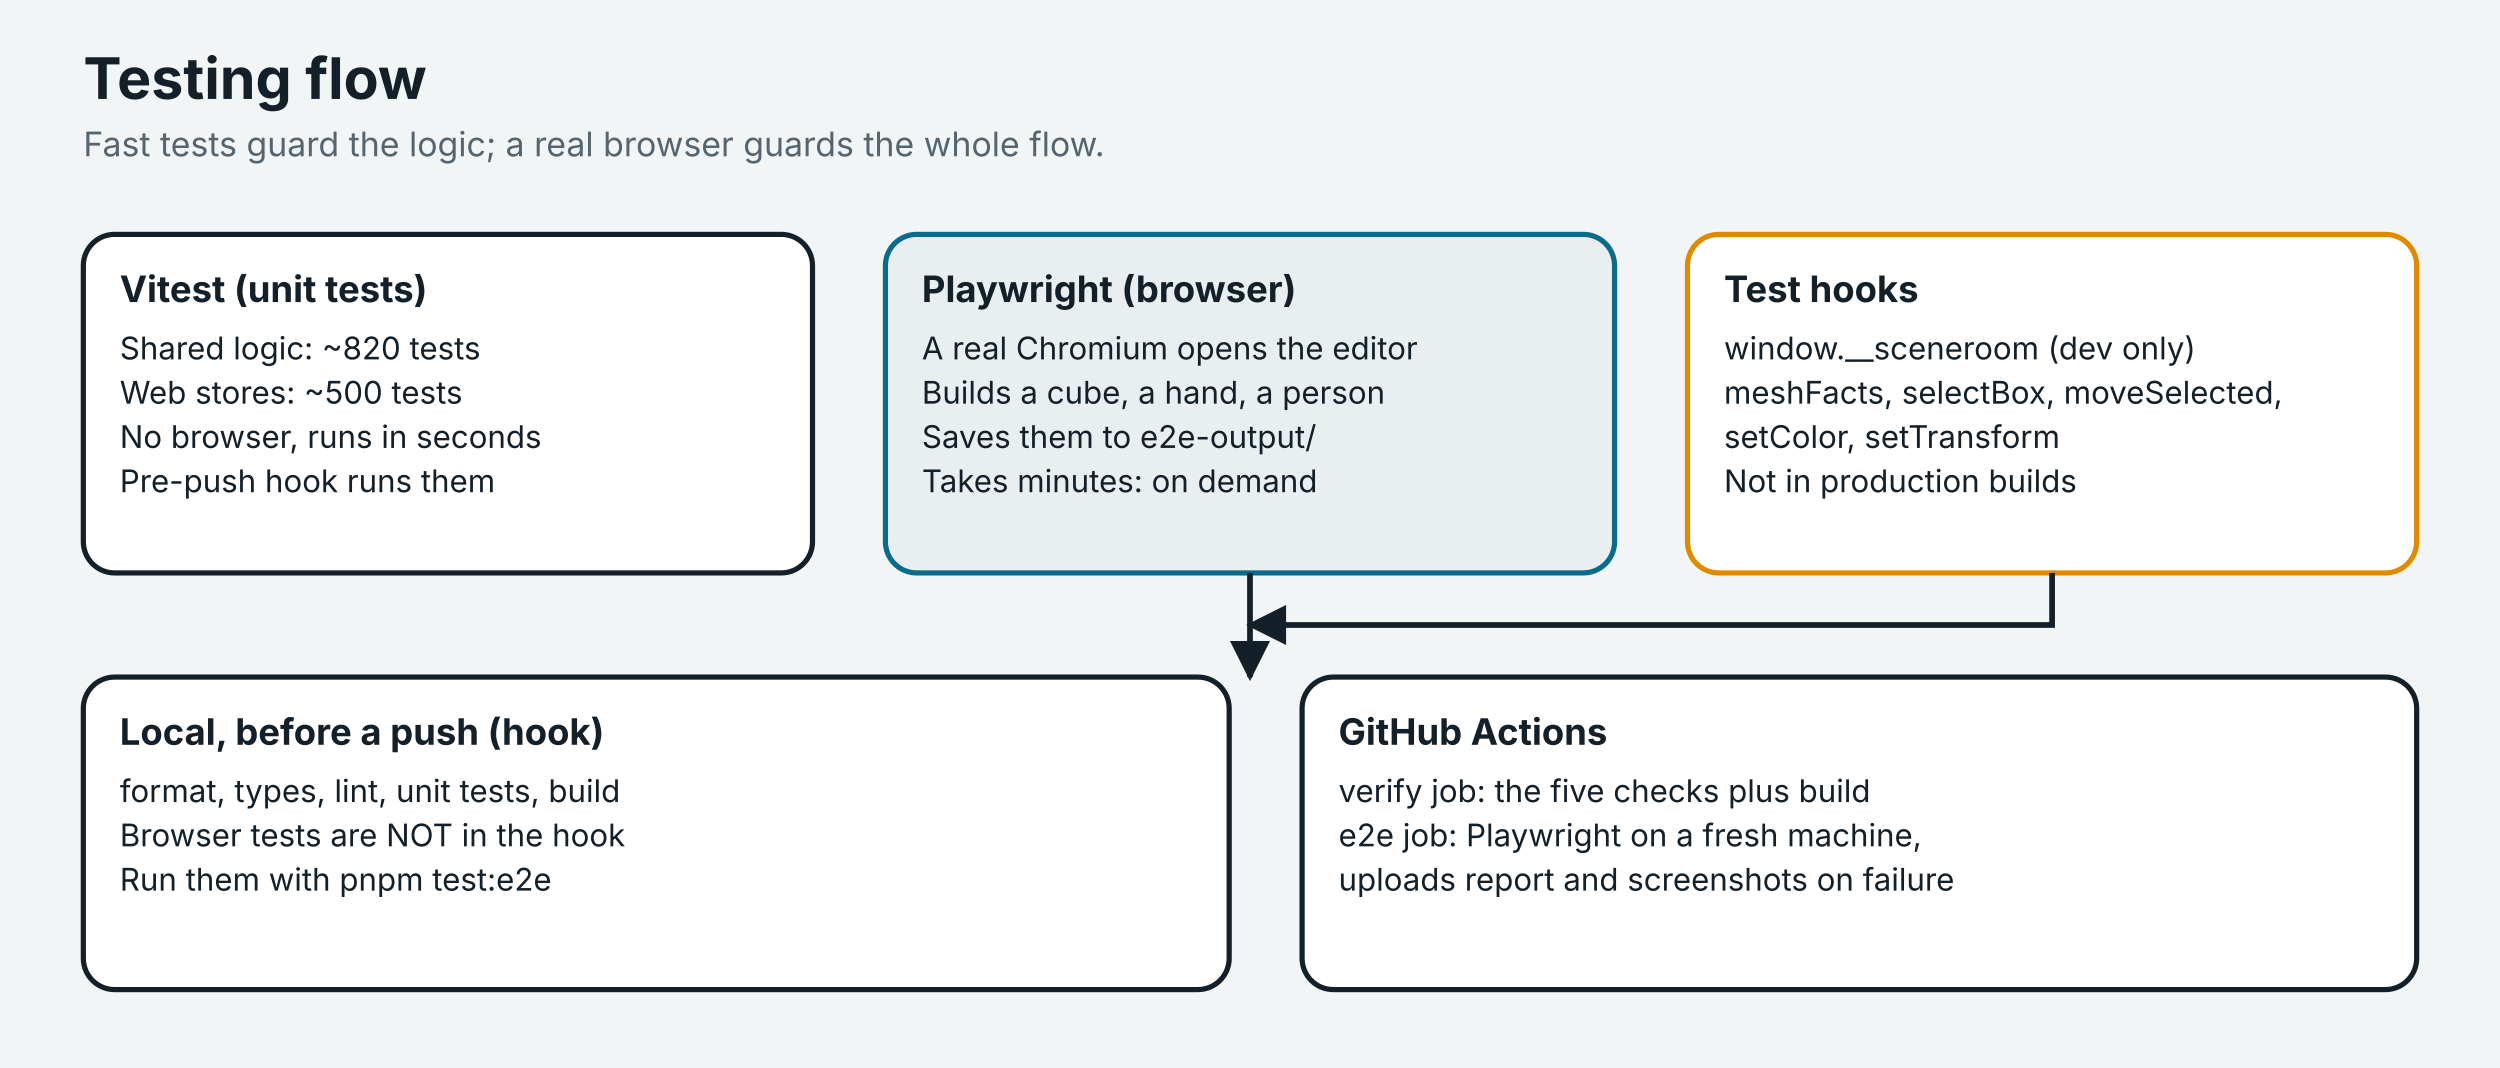
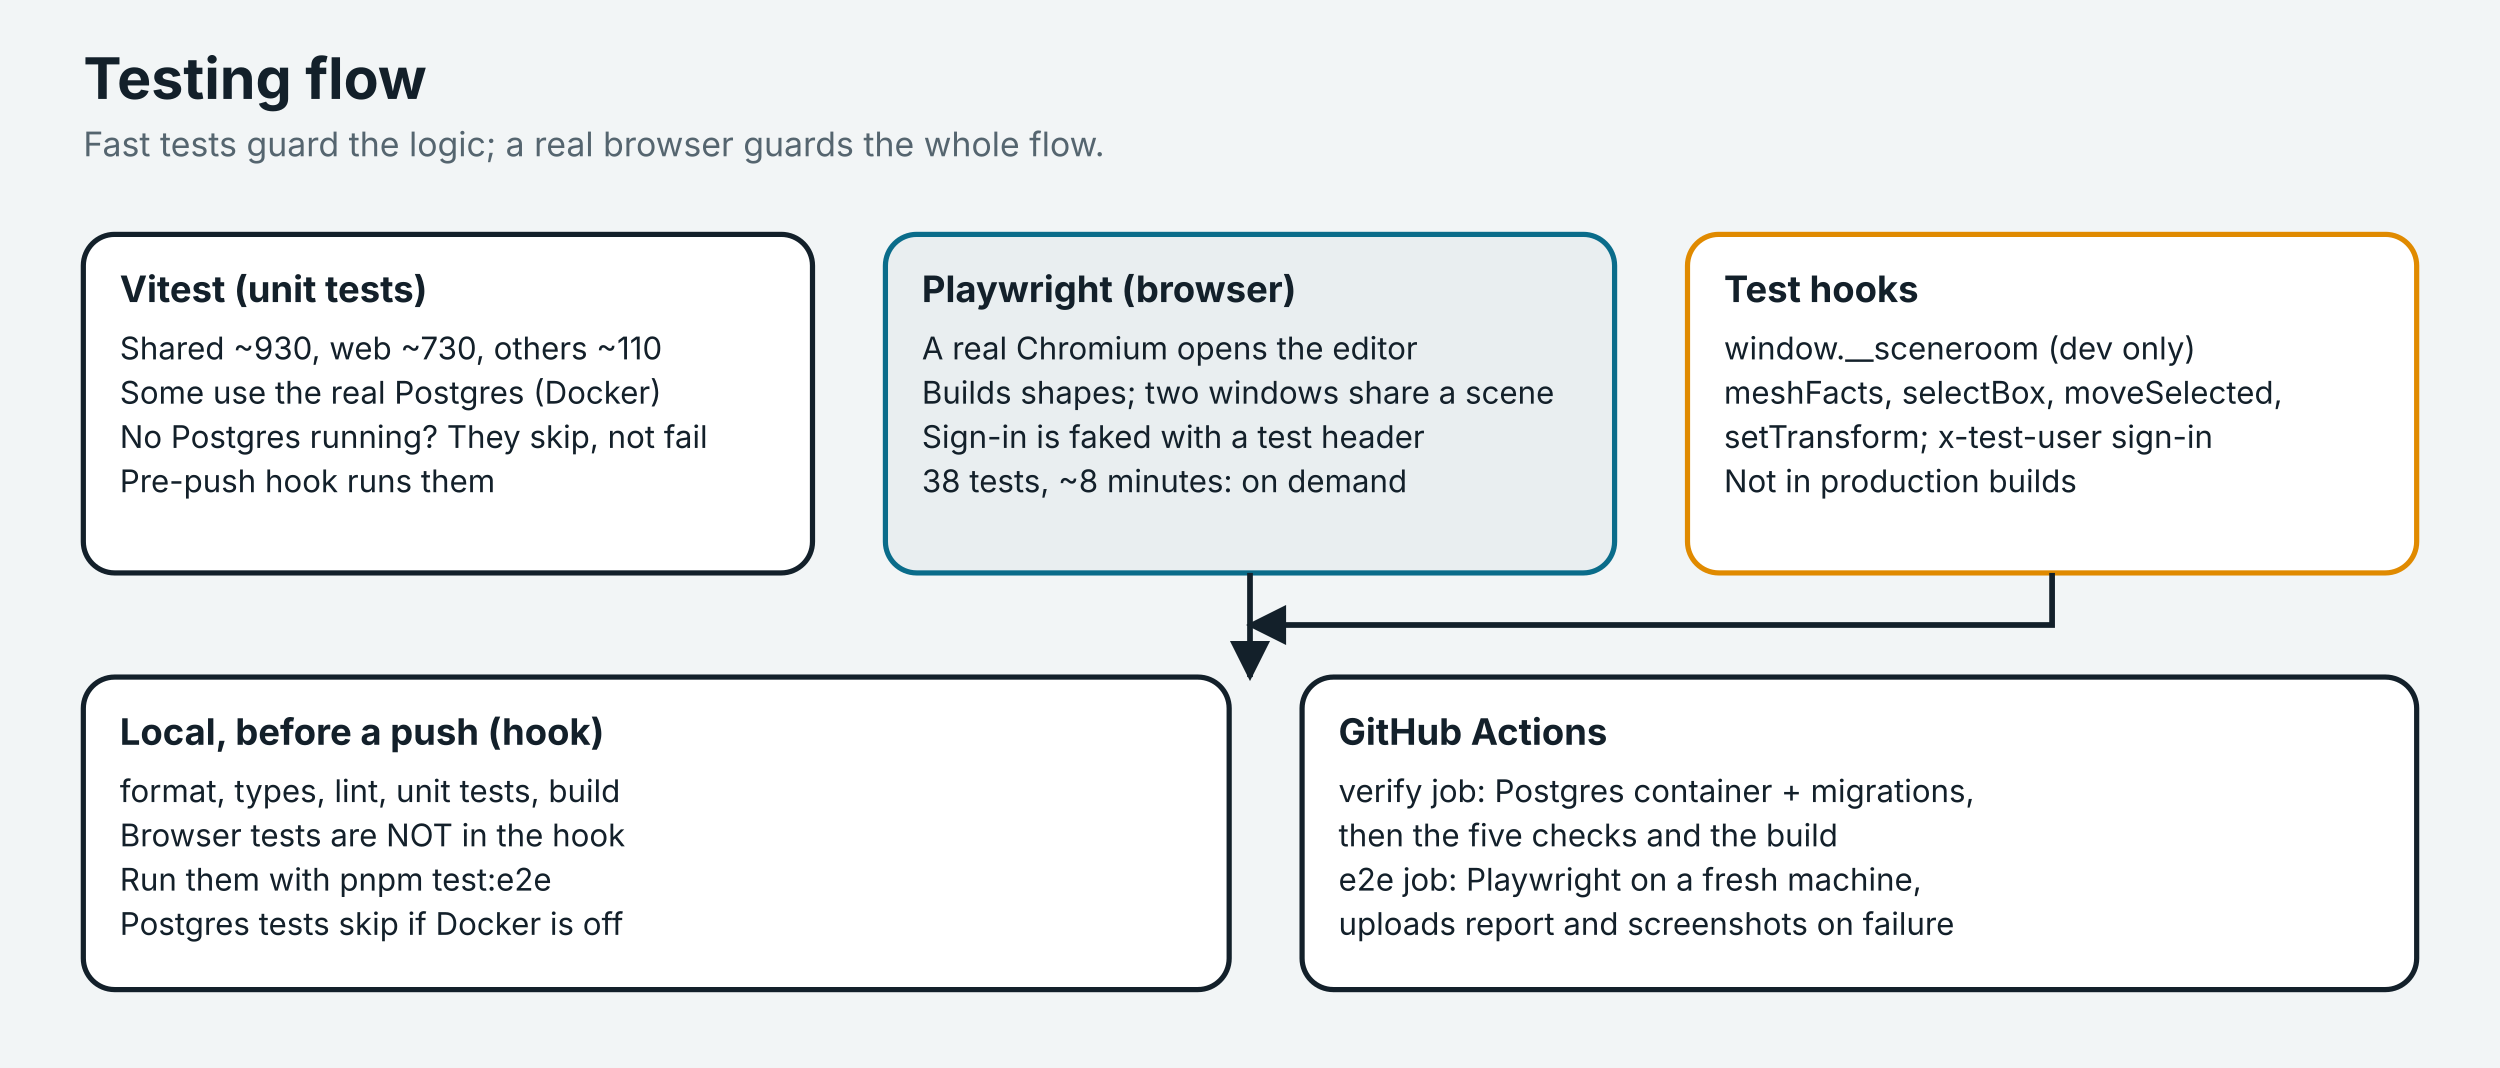
<svg xmlns="http://www.w3.org/2000/svg" viewBox="0 0 960 410" width="960" height="410" role="img" aria-labelledby="t d" font-family="Inter, system-ui, sans-serif">
  <defs>
    <marker id="a" viewBox="0 0 10 10" refX="9" refY="5" markerWidth="7" markerHeight="7" orient="auto-start-reverse">
      <path d="M0 0 10 5 0 10z" fill="#13202a" />
    </marker>
  </defs>
  <rect width="960" height="410" fill="#f2f5f6" />
  <text x="32" y="38" font-size="22" font-weight="700" fill="#13202a">Testing flow</text>
  <text x="32" y="60" font-size="13" fill="#55656f">Fast tests guard the logic; a real browser guards the whole flow.</text>
  <rect x="32" y="90" width="280" height="130" rx="12" fill="#fff" stroke="#13202a" stroke-width="2" />
  <text x="46" y="116" font-size="14" font-weight="700" fill="#13202a">Vitest (unit tests)</text>
-   <text x="46" y="138" font-size="12" fill="#13202a">Shared logic: ~820 tests</text>
-   <text x="46" y="155" font-size="12" fill="#13202a">Web stores: ~500 tests</text>
-   <text x="46" y="172" font-size="12" fill="#13202a">No browser, runs in seconds</text>
+   <text x="46" y="138" font-size="12" fill="#13202a">Shared ~930, web ~730, others ~110</text>
+   <text x="46" y="155" font-size="12" fill="#13202a">Some use the real Postgres (Docker)</text>
+   <text x="46" y="172" font-size="12" fill="#13202a">No Postgres running? They skip, not fail</text>
  <text x="46" y="189" font-size="12" fill="#13202a">Pre-push hook runs them</text>
  <rect x="340" y="90" width="280" height="130" rx="12" fill="#e9eef0" stroke="#0a6c8a" stroke-width="2" />
  <text x="354" y="116" font-size="14" font-weight="700" fill="#13202a">Playwright (browser)</text>
  <text x="354" y="138" font-size="12" fill="#13202a">A real Chromium opens the editor</text>
-   <text x="354" y="155" font-size="12" fill="#13202a">Builds a cube, a hand, a person</text>
-   <text x="354" y="172" font-size="12" fill="#13202a">Saves them to e2e-output/</text>
-   <text x="354" y="189" font-size="12" fill="#13202a">Takes minutes: on demand</text>
+   <text x="354" y="155" font-size="12" fill="#13202a">Builds shapes; two windows share a scene</text>
+   <text x="354" y="172" font-size="12" fill="#13202a">Sign-in is faked with a test header</text>
+   <text x="354" y="189" font-size="12" fill="#13202a">38 tests, ~8 minutes: on demand</text>
  <rect x="648" y="90" width="280" height="130" rx="12" fill="#fff" stroke="#e08a00" stroke-width="2" />
  <text x="662" y="116" font-size="14" font-weight="700" fill="#13202a">Test hooks</text>
  <text x="662" y="138" font-size="12" fill="#13202a">window.__sceneroom (dev only)</text>
  <text x="662" y="155" font-size="12" fill="#13202a">meshFacts, selectBox, moveSelected,</text>
-   <text x="662" y="172" font-size="12" fill="#13202a">setColor, setTransform</text>
+   <text x="662" y="172" font-size="12" fill="#13202a">setTransform; x-test-user sign-in</text>
  <text x="662" y="189" font-size="12" fill="#13202a">Not in production builds</text>
  <path d="M480 220 V260" stroke="#13202a" stroke-width="2.2" fill="none" marker-end="url(#a)" />
  <path d="M788 220 V240 H480" stroke="#13202a" stroke-width="2.2" fill="none" marker-end="url(#a)" />
  <rect x="32" y="260" width="440" height="120" rx="12" fill="#fff" stroke="#13202a" stroke-width="2" />
  <text x="46" y="286" font-size="14" font-weight="700" fill="#13202a">Local, before a push (hook)</text>
  <text x="46" y="308" font-size="12" fill="#13202a">format, types, lint, unit tests, build</text>
  <text x="46" y="325" font-size="12" fill="#13202a">Browser tests are NOT in the hook</text>
  <text x="46" y="342" font-size="12" fill="#13202a">Run them with pnpm test:e2e</text>
+   <text x="46" y="359" font-size="12" fill="#13202a">Postgres tests skip if Docker is off</text>
  <rect x="500" y="260" width="428" height="120" rx="12" fill="#fff" stroke="#13202a" stroke-width="2" />
  <text x="514" y="286" font-size="14" font-weight="700" fill="#13202a">GitHub Actions</text>
-   <text x="514" y="308" font-size="12" fill="#13202a">verify job: the five checks plus build</text>
-   <text x="514" y="325" font-size="12" fill="#13202a">e2e job: Playwright on a fresh machine,</text>
-   <text x="514" y="342" font-size="12" fill="#13202a">uploads report and screenshots on failure</text>
+   <text x="514" y="308" font-size="12" fill="#13202a">verify job: Postgres container + migrations,</text>
+   <text x="514" y="325" font-size="12" fill="#13202a">then the five checks and the build</text>
+   <text x="514" y="342" font-size="12" fill="#13202a">e2e job: Playwright on a fresh machine,</text>
+   <text x="514" y="359" font-size="12" fill="#13202a">uploads report and screenshots on failure</text>
</svg>
